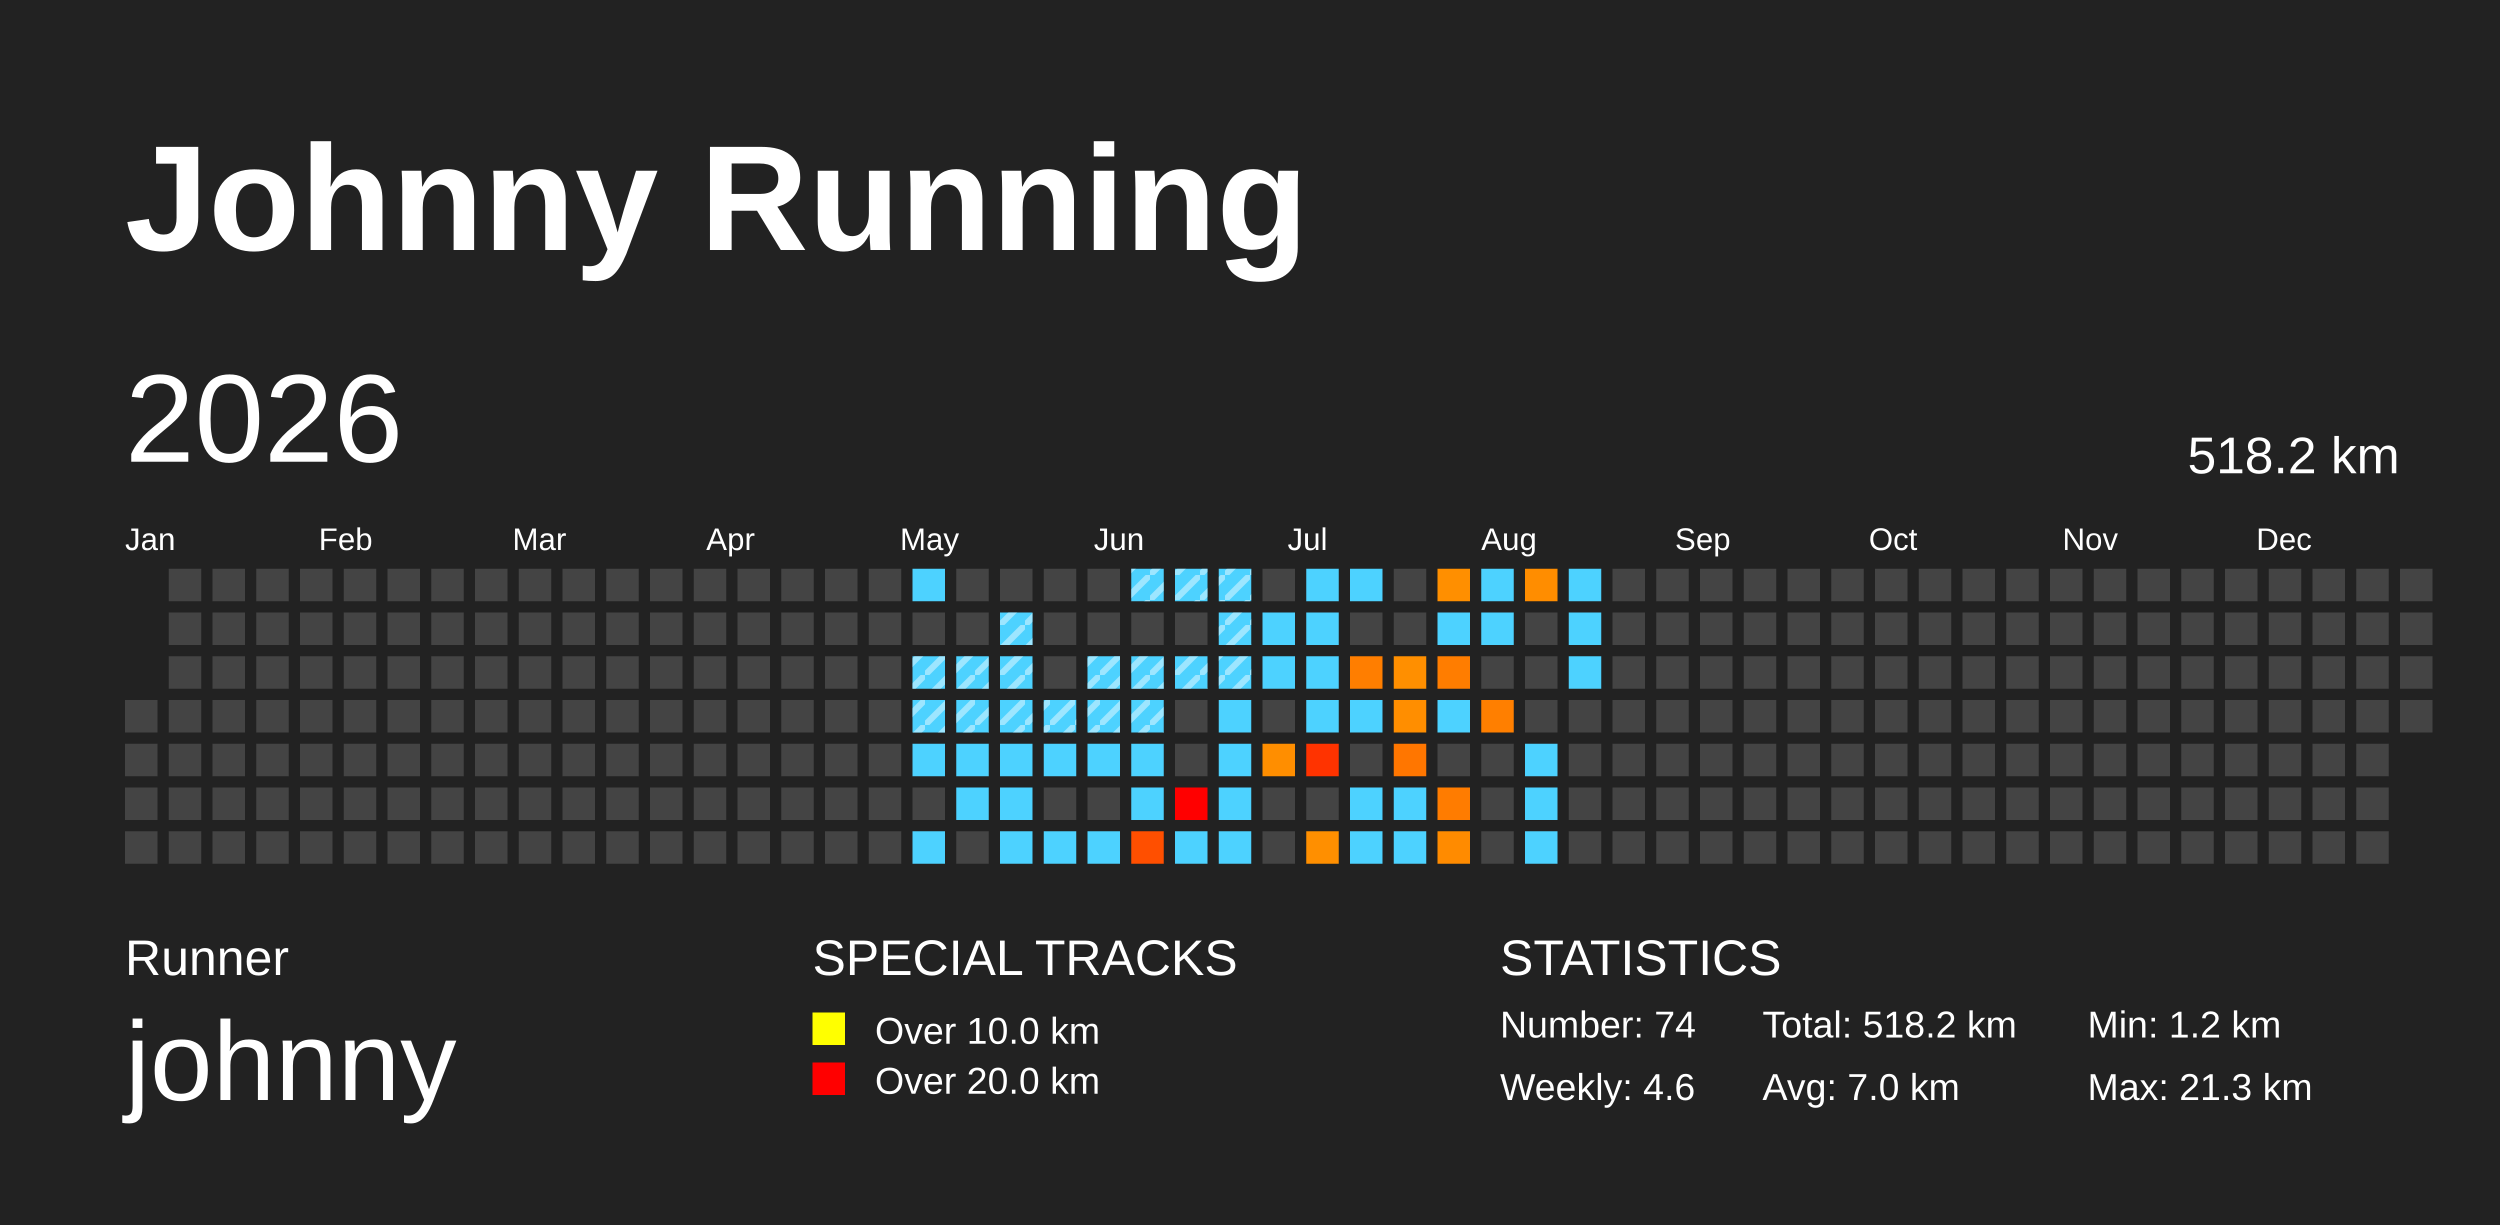
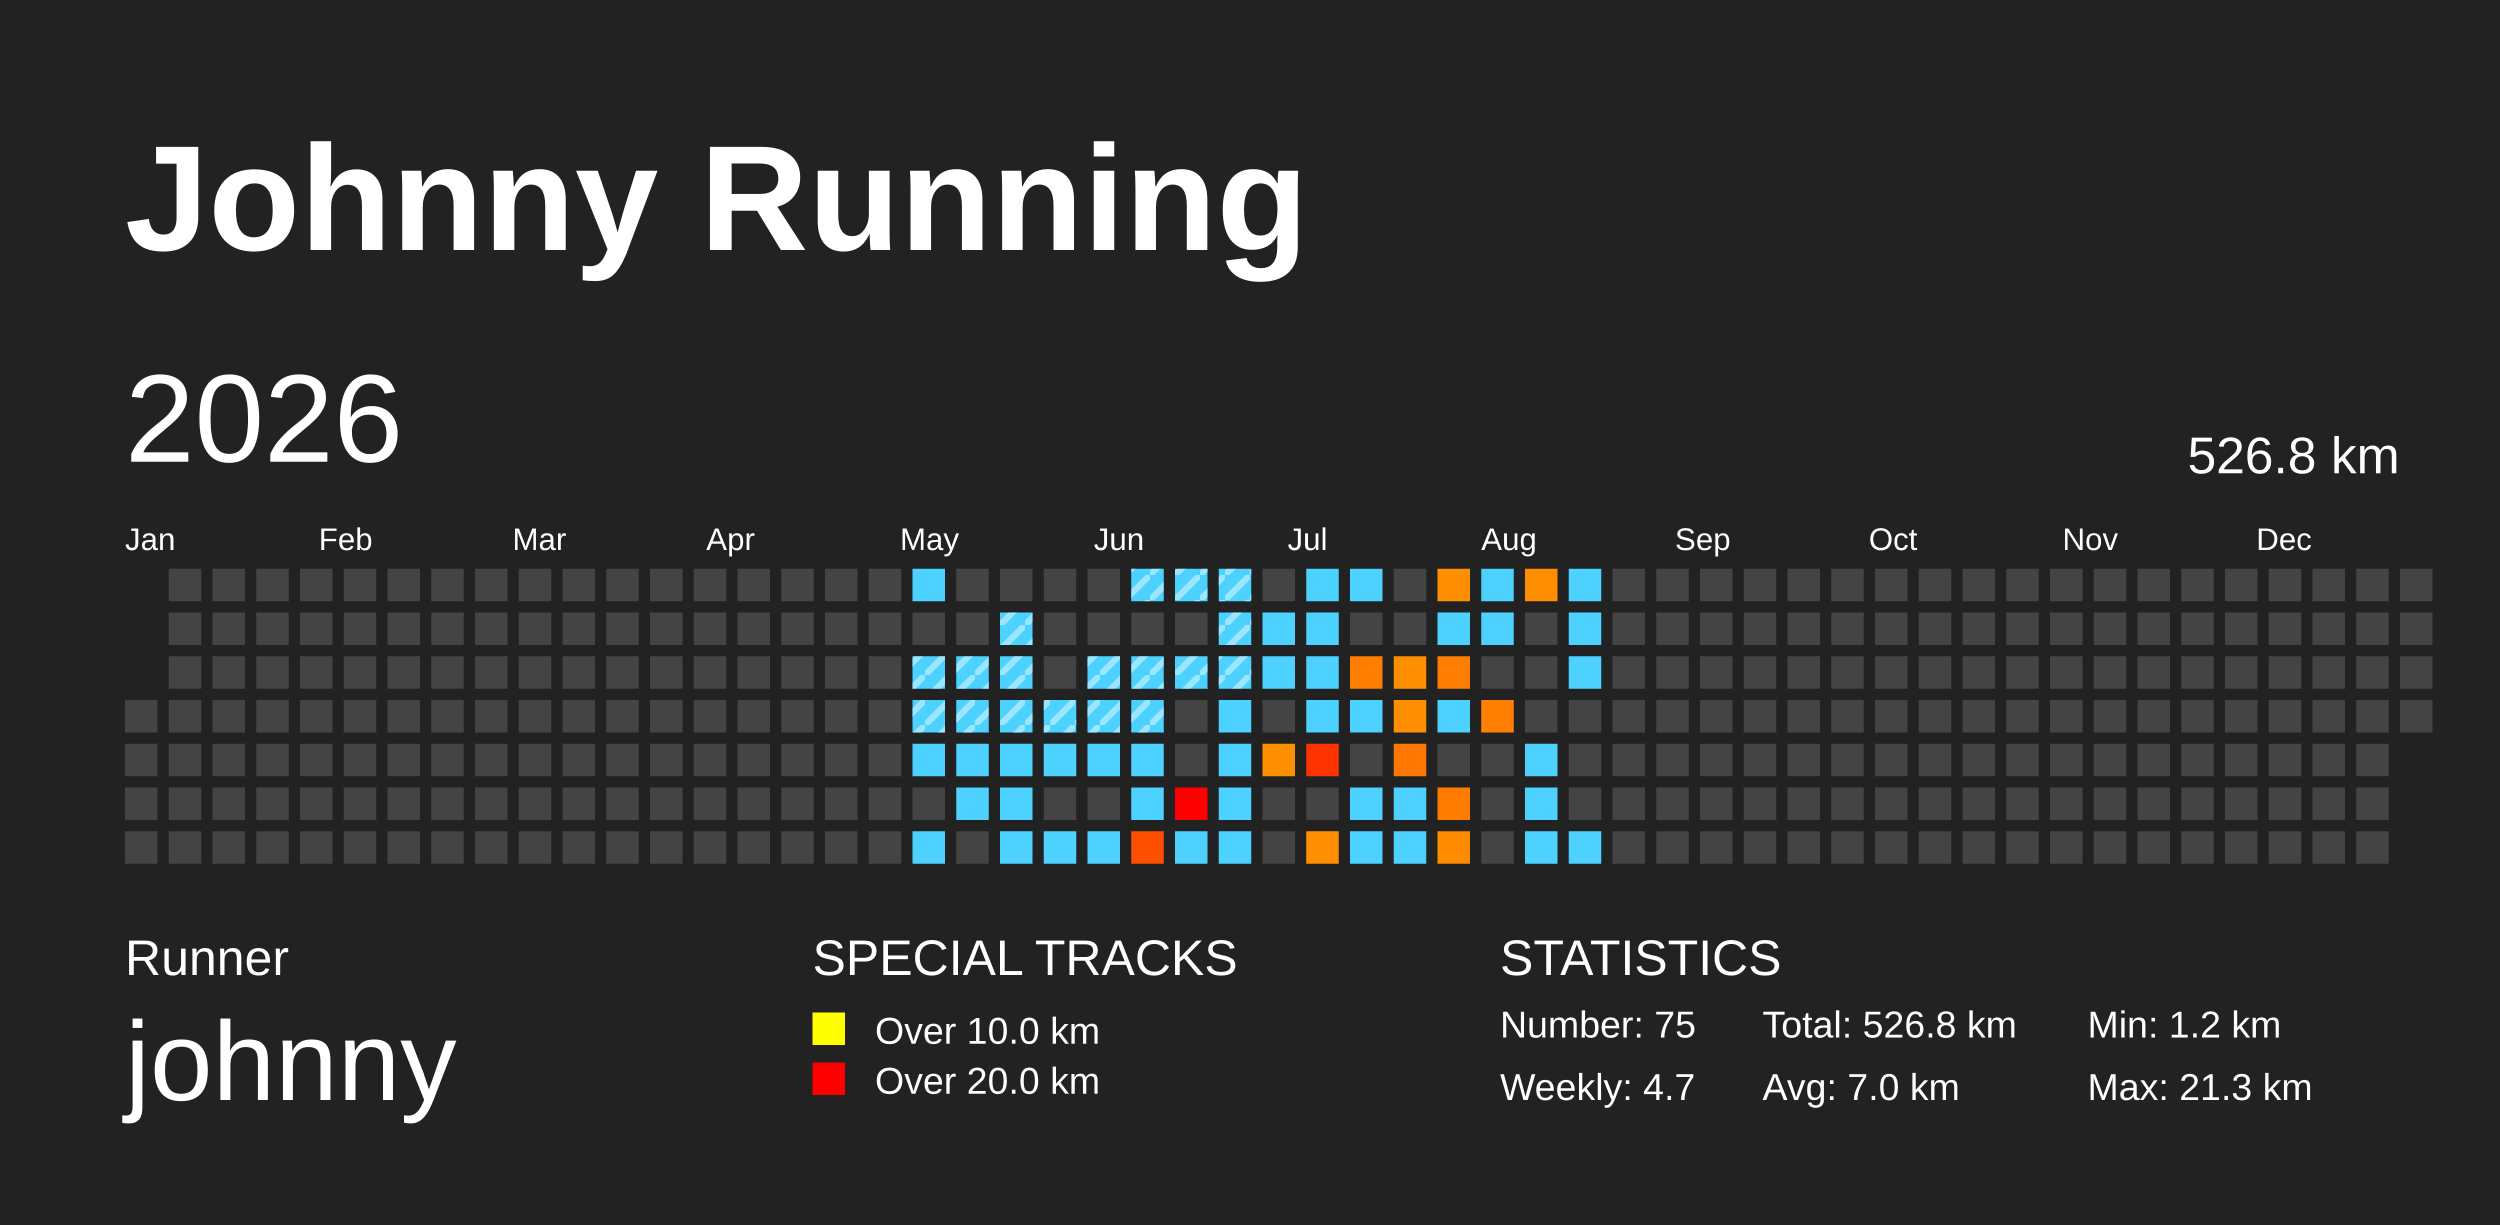
<svg xmlns="http://www.w3.org/2000/svg" baseProfile="full" height="98mm" version="1.1" viewBox="0,0,200,98" width="200mm">
  <defs>
    <pattern height="2" id="indoor-stripe" patternUnits="userSpaceOnUse" width="2">
      <line stroke="white" stroke-opacity="0.45" stroke-width="0.5" x1="0" x2="2" y1="2" y2="0" />
    </pattern>
  </defs>
  <rect fill="#222222" height="98" width="200" x="0" y="0" />
  <text fill="#FFFFFF" style="font-size:12px; font-family:Arial; font-weight:bold;" x="10" y="20">Johnny Running</text>
  <text fill="#FFFFFF" style="font-size:4px; font-family:Arial" x="10" y="78">Runner</text>
  <text fill="#FFFFFF" style="font-size:9px; font-family:Arial" x="10" y="88">johnny</text>
  <text fill="#FFFFFF" style="font-size:4px; font-family:Arial" x="65" y="78">SPECIAL TRACKS</text>
  <rect fill="yellow" height="2.6" width="2.6" x="65" y="81" />
  <text fill="#FFFFFF" style="font-size:3px; font-family:Arial" x="70" y="83.5">Over 10.0 km</text>
  <rect fill="red" height="2.6" width="2.6" x="65" y="85" />
  <text fill="#FFFFFF" style="font-size:3px; font-family:Arial" x="70" y="87.5">Over 20.0 km</text>
  <text fill="#FFFFFF" style="font-size:4px; font-family:Arial" x="120" y="78">STATISTICS</text>
-   <text fill="#FFFFFF" style="font-size:3px; font-family:Arial" x="120" y="83">Number: 74</text>
-   <text fill="#FFFFFF" style="font-size:3px; font-family:Arial" x="120" y="88">Weekly: 4.6</text>
-   <text fill="#FFFFFF" style="font-size:3px; font-family:Arial" x="141" y="83">Total: 518.2 km</text>
+   <text fill="#FFFFFF" style="font-size:3px; font-family:Arial" x="120" y="83">Number: 75</text>
+   <text fill="#FFFFFF" style="font-size:3px; font-family:Arial" x="120" y="88">Weekly: 4.7</text>
+   <text fill="#FFFFFF" style="font-size:3px; font-family:Arial" x="141" y="83">Total: 526.8 km</text>
  <text fill="#FFFFFF" style="font-size:3px; font-family:Arial" x="141" y="88">Avg: 7.0 km</text>
  <text fill="#FFFFFF" style="font-size:3px; font-family:Arial" x="167" y="83">Min: 1.2 km</text>
  <text fill="#FFFFFF" style="font-size:3px; font-family:Arial" x="167" y="88">Max: 21.3 km</text>
  <text dominant-baseline="hanging" fill="#FFFFFF" style="font-size:10.0px; font-family:Arial;" x="10" y="30">2026</text>
-   <text dominant-baseline="hanging" fill="#FFFFFF" style="font-size:4.125px; font-family:Arial;" x="175" y="35">518.2 km</text>
+   <text dominant-baseline="hanging" fill="#FFFFFF" style="font-size:4.125px; font-family:Arial;" x="175" y="35">526.8 km</text>
  <text fill="#FFFFFF" style="font-size:2.5px; font-family:Arial" x="10.0" y="44">Jan</text>
  <text fill="#FFFFFF" style="font-size:2.5px; font-family:Arial" x="25.5" y="44">Feb</text>
  <text fill="#FFFFFF" style="font-size:2.5px; font-family:Arial" x="41.0" y="44">Mar</text>
  <text fill="#FFFFFF" style="font-size:2.5px; font-family:Arial" x="56.5" y="44">Apr</text>
  <text fill="#FFFFFF" style="font-size:2.5px; font-family:Arial" x="72.0" y="44">May</text>
  <text fill="#FFFFFF" style="font-size:2.5px; font-family:Arial" x="87.5" y="44">Jun</text>
  <text fill="#FFFFFF" style="font-size:2.5px; font-family:Arial" x="103.0" y="44">Jul</text>
  <text fill="#FFFFFF" style="font-size:2.5px; font-family:Arial" x="118.5" y="44">Aug</text>
  <text fill="#FFFFFF" style="font-size:2.5px; font-family:Arial" x="134.0" y="44">Sep</text>
  <text fill="#FFFFFF" style="font-size:2.5px; font-family:Arial" x="149.5" y="44">Oct</text>
  <text fill="#FFFFFF" style="font-size:2.5px; font-family:Arial" x="165.0" y="44">Nov</text>
  <text fill="#FFFFFF" style="font-size:2.5px; font-family:Arial" x="180.5" y="44">Dec</text>
  <rect fill="#444444" height="2.6" width="2.6" x="10.0" y="56.0" />
  <rect fill="#444444" height="2.6" width="2.6" x="10.0" y="59.5" />
  <rect fill="#444444" height="2.6" width="2.6" x="10.0" y="63.0" />
  <rect fill="#444444" height="2.6" width="2.6" x="10.0" y="66.5" />
  <rect fill="#444444" height="2.6" width="2.6" x="13.5" y="45.5" />
  <rect fill="#444444" height="2.6" width="2.6" x="13.5" y="49.0" />
  <rect fill="#444444" height="2.6" width="2.6" x="13.5" y="52.5" />
  <rect fill="#444444" height="2.6" width="2.6" x="13.5" y="56.0" />
  <rect fill="#444444" height="2.6" width="2.6" x="13.5" y="59.5" />
  <rect fill="#444444" height="2.6" width="2.6" x="13.5" y="63.0" />
  <rect fill="#444444" height="2.6" width="2.6" x="13.5" y="66.5" />
  <rect fill="#444444" height="2.6" width="2.6" x="17.0" y="45.5" />
  <rect fill="#444444" height="2.6" width="2.6" x="17.0" y="49.0" />
  <rect fill="#444444" height="2.6" width="2.6" x="17.0" y="52.5" />
  <rect fill="#444444" height="2.6" width="2.6" x="17.0" y="56.0" />
  <rect fill="#444444" height="2.6" width="2.6" x="17.0" y="59.5" />
  <rect fill="#444444" height="2.6" width="2.6" x="17.0" y="63.0" />
  <rect fill="#444444" height="2.6" width="2.6" x="17.0" y="66.5" />
  <rect fill="#444444" height="2.6" width="2.6" x="20.5" y="45.5" />
  <rect fill="#444444" height="2.6" width="2.6" x="20.5" y="49.0" />
  <rect fill="#444444" height="2.6" width="2.6" x="20.5" y="52.5" />
  <rect fill="#444444" height="2.6" width="2.6" x="20.5" y="56.0" />
  <rect fill="#444444" height="2.6" width="2.6" x="20.5" y="59.5" />
  <rect fill="#444444" height="2.6" width="2.6" x="20.5" y="63.0" />
  <rect fill="#444444" height="2.6" width="2.6" x="20.5" y="66.5" />
  <rect fill="#444444" height="2.6" width="2.6" x="24.0" y="45.5" />
  <rect fill="#444444" height="2.6" width="2.6" x="24.0" y="49.0" />
  <rect fill="#444444" height="2.6" width="2.6" x="24.0" y="52.5" />
  <rect fill="#444444" height="2.6" width="2.6" x="24.0" y="56.0" />
  <rect fill="#444444" height="2.6" width="2.6" x="24.0" y="59.5" />
  <rect fill="#444444" height="2.6" width="2.6" x="24.0" y="63.0" />
  <rect fill="#444444" height="2.6" width="2.6" x="24.0" y="66.5" />
  <rect fill="#444444" height="2.6" width="2.6" x="27.5" y="45.5" />
  <rect fill="#444444" height="2.6" width="2.6" x="27.5" y="49.0" />
  <rect fill="#444444" height="2.6" width="2.6" x="27.5" y="52.5" />
  <rect fill="#444444" height="2.6" width="2.6" x="27.5" y="56.0" />
  <rect fill="#444444" height="2.6" width="2.6" x="27.5" y="59.5" />
  <rect fill="#444444" height="2.6" width="2.6" x="27.5" y="63.0" />
  <rect fill="#444444" height="2.6" width="2.6" x="27.5" y="66.5" />
  <rect fill="#444444" height="2.6" width="2.6" x="31.0" y="45.5" />
  <rect fill="#444444" height="2.6" width="2.6" x="31.0" y="49.0" />
  <rect fill="#444444" height="2.6" width="2.6" x="31.0" y="52.5" />
  <rect fill="#444444" height="2.6" width="2.6" x="31.0" y="56.0" />
  <rect fill="#444444" height="2.6" width="2.6" x="31.0" y="59.5" />
  <rect fill="#444444" height="2.6" width="2.6" x="31.0" y="63.0" />
  <rect fill="#444444" height="2.6" width="2.6" x="31.0" y="66.5" />
  <rect fill="#444444" height="2.6" width="2.6" x="34.5" y="45.5" />
  <rect fill="#444444" height="2.6" width="2.6" x="34.5" y="49.0" />
  <rect fill="#444444" height="2.6" width="2.6" x="34.5" y="52.5" />
  <rect fill="#444444" height="2.6" width="2.6" x="34.5" y="56.0" />
  <rect fill="#444444" height="2.6" width="2.6" x="34.5" y="59.5" />
  <rect fill="#444444" height="2.6" width="2.6" x="34.5" y="63.0" />
  <rect fill="#444444" height="2.6" width="2.6" x="34.5" y="66.5" />
  <rect fill="#444444" height="2.6" width="2.6" x="38.0" y="45.5" />
  <rect fill="#444444" height="2.6" width="2.6" x="38.0" y="49.0" />
  <rect fill="#444444" height="2.6" width="2.6" x="38.0" y="52.5" />
  <rect fill="#444444" height="2.6" width="2.6" x="38.0" y="56.0" />
  <rect fill="#444444" height="2.6" width="2.6" x="38.0" y="59.5" />
  <rect fill="#444444" height="2.6" width="2.6" x="38.0" y="63.0" />
  <rect fill="#444444" height="2.6" width="2.6" x="38.0" y="66.5" />
  <rect fill="#444444" height="2.6" width="2.6" x="41.5" y="45.5" />
  <rect fill="#444444" height="2.6" width="2.6" x="41.5" y="49.0" />
  <rect fill="#444444" height="2.6" width="2.6" x="41.5" y="52.5" />
  <rect fill="#444444" height="2.6" width="2.6" x="41.5" y="56.0" />
  <rect fill="#444444" height="2.6" width="2.6" x="41.5" y="59.5" />
  <rect fill="#444444" height="2.6" width="2.6" x="41.5" y="63.0" />
  <rect fill="#444444" height="2.6" width="2.6" x="41.5" y="66.5" />
  <rect fill="#444444" height="2.6" width="2.6" x="45.0" y="45.5" />
  <rect fill="#444444" height="2.6" width="2.6" x="45.0" y="49.0" />
  <rect fill="#444444" height="2.6" width="2.6" x="45.0" y="52.5" />
  <rect fill="#444444" height="2.6" width="2.6" x="45.0" y="56.0" />
  <rect fill="#444444" height="2.6" width="2.6" x="45.0" y="59.5" />
  <rect fill="#444444" height="2.6" width="2.6" x="45.0" y="63.0" />
  <rect fill="#444444" height="2.6" width="2.6" x="45.0" y="66.5" />
  <rect fill="#444444" height="2.6" width="2.6" x="48.5" y="45.5" />
  <rect fill="#444444" height="2.6" width="2.6" x="48.5" y="49.0" />
  <rect fill="#444444" height="2.6" width="2.6" x="48.5" y="52.5" />
  <rect fill="#444444" height="2.6" width="2.6" x="48.5" y="56.0" />
  <rect fill="#444444" height="2.6" width="2.6" x="48.5" y="59.5" />
  <rect fill="#444444" height="2.6" width="2.6" x="48.5" y="63.0" />
  <rect fill="#444444" height="2.6" width="2.6" x="48.5" y="66.5" />
  <rect fill="#444444" height="2.6" width="2.6" x="52.0" y="45.5" />
  <rect fill="#444444" height="2.6" width="2.6" x="52.0" y="49.0" />
  <rect fill="#444444" height="2.6" width="2.6" x="52.0" y="52.5" />
  <rect fill="#444444" height="2.6" width="2.6" x="52.0" y="56.0" />
  <rect fill="#444444" height="2.6" width="2.6" x="52.0" y="59.5" />
  <rect fill="#444444" height="2.6" width="2.6" x="52.0" y="63.0" />
  <rect fill="#444444" height="2.6" width="2.6" x="52.0" y="66.5" />
  <rect fill="#444444" height="2.6" width="2.6" x="55.5" y="45.5" />
  <rect fill="#444444" height="2.6" width="2.6" x="55.5" y="49.0" />
  <rect fill="#444444" height="2.6" width="2.6" x="55.5" y="52.5" />
  <rect fill="#444444" height="2.6" width="2.6" x="55.5" y="56.0" />
  <rect fill="#444444" height="2.6" width="2.6" x="55.5" y="59.5" />
  <rect fill="#444444" height="2.6" width="2.6" x="55.5" y="63.0" />
  <rect fill="#444444" height="2.6" width="2.6" x="55.5" y="66.5" />
  <rect fill="#444444" height="2.6" width="2.6" x="59.0" y="45.5" />
  <rect fill="#444444" height="2.6" width="2.6" x="59.0" y="49.0" />
  <rect fill="#444444" height="2.6" width="2.6" x="59.0" y="52.5" />
  <rect fill="#444444" height="2.6" width="2.6" x="59.0" y="56.0" />
  <rect fill="#444444" height="2.6" width="2.6" x="59.0" y="59.5" />
  <rect fill="#444444" height="2.6" width="2.6" x="59.0" y="63.0" />
  <rect fill="#444444" height="2.6" width="2.6" x="59.0" y="66.5" />
  <rect fill="#444444" height="2.6" width="2.6" x="62.5" y="45.5" />
  <rect fill="#444444" height="2.6" width="2.6" x="62.5" y="49.0" />
  <rect fill="#444444" height="2.6" width="2.6" x="62.5" y="52.5" />
  <rect fill="#444444" height="2.6" width="2.6" x="62.5" y="56.0" />
  <rect fill="#444444" height="2.6" width="2.6" x="62.5" y="59.5" />
  <rect fill="#444444" height="2.6" width="2.6" x="62.5" y="63.0" />
  <rect fill="#444444" height="2.6" width="2.6" x="62.5" y="66.5" />
  <rect fill="#444444" height="2.6" width="2.6" x="66.0" y="45.5" />
  <rect fill="#444444" height="2.6" width="2.6" x="66.0" y="49.0" />
  <rect fill="#444444" height="2.6" width="2.6" x="66.0" y="52.5" />
  <rect fill="#444444" height="2.6" width="2.6" x="66.0" y="56.0" />
  <rect fill="#444444" height="2.6" width="2.6" x="66.0" y="59.5" />
  <rect fill="#444444" height="2.6" width="2.6" x="66.0" y="63.0" />
  <rect fill="#444444" height="2.6" width="2.6" x="66.0" y="66.5" />
  <rect fill="#444444" height="2.6" width="2.6" x="69.5" y="45.5" />
  <rect fill="#444444" height="2.6" width="2.6" x="69.5" y="49.0" />
  <rect fill="#444444" height="2.6" width="2.6" x="69.5" y="52.5" />
  <rect fill="#444444" height="2.6" width="2.6" x="69.5" y="56.0" />
  <rect fill="#444444" height="2.6" width="2.6" x="69.5" y="59.5" />
  <rect fill="#444444" height="2.6" width="2.6" x="69.5" y="63.0" />
  <rect fill="#444444" height="2.6" width="2.6" x="69.5" y="66.5" />
  <rect fill="#4dd2ff" height="2.6" width="2.6" x="73.0" y="45.5" />
  <rect fill="#444444" height="2.6" width="2.6" x="73.0" y="49.0" />
  <rect fill="#4dd2ff" height="2.6" width="2.6" x="73.0" y="52.5" />
  <rect fill="url(#indoor-stripe)" height="2.6" style="pointer-events: none;" width="2.6" x="73.0" y="52.5" />
  <rect fill="#4dd2ff" height="2.6" width="2.6" x="73.0" y="56.0" />
  <rect fill="url(#indoor-stripe)" height="2.6" style="pointer-events: none;" width="2.6" x="73.0" y="56.0" />
  <rect fill="#4dd2ff" height="2.6" width="2.6" x="73.0" y="59.5" />
  <rect fill="#444444" height="2.6" width="2.6" x="73.0" y="63.0" />
  <rect fill="#4dd2ff" height="2.6" width="2.6" x="73.0" y="66.5" />
  <rect fill="#444444" height="2.6" width="2.6" x="76.5" y="45.5" />
  <rect fill="#444444" height="2.6" width="2.6" x="76.5" y="49.0" />
  <rect fill="#4dd2ff" height="2.6" width="2.6" x="76.5" y="52.5" />
  <rect fill="url(#indoor-stripe)" height="2.6" style="pointer-events: none;" width="2.6" x="76.5" y="52.5" />
  <rect fill="#4dd2ff" height="2.6" width="2.6" x="76.5" y="56.0" />
  <rect fill="url(#indoor-stripe)" height="2.6" style="pointer-events: none;" width="2.6" x="76.5" y="56.0" />
  <rect fill="#4dd2ff" height="2.6" width="2.6" x="76.5" y="59.5" />
  <rect fill="#4dd2ff" height="2.6" width="2.6" x="76.5" y="63.0" />
  <rect fill="#444444" height="2.6" width="2.6" x="76.5" y="66.5" />
  <rect fill="#444444" height="2.6" width="2.6" x="80.0" y="45.5" />
  <rect fill="#4dd2ff" height="2.6" width="2.6" x="80.0" y="49.0" />
  <rect fill="url(#indoor-stripe)" height="2.6" style="pointer-events: none;" width="2.6" x="80.0" y="49.0" />
  <rect fill="#4dd2ff" height="2.6" width="2.6" x="80.0" y="52.5" />
  <rect fill="url(#indoor-stripe)" height="2.6" style="pointer-events: none;" width="2.6" x="80.0" y="52.5" />
  <rect fill="#4dd2ff" height="2.6" width="2.6" x="80.0" y="56.0" />
  <rect fill="url(#indoor-stripe)" height="2.6" style="pointer-events: none;" width="2.6" x="80.0" y="56.0" />
  <rect fill="#4dd2ff" height="2.6" width="2.6" x="80.0" y="59.5" />
  <rect fill="#4dd2ff" height="2.6" width="2.6" x="80.0" y="63.0" />
  <rect fill="#4dd2ff" height="2.6" width="2.6" x="80.0" y="66.5" />
  <rect fill="#444444" height="2.6" width="2.6" x="83.5" y="45.5" />
  <rect fill="#444444" height="2.6" width="2.6" x="83.5" y="49.0" />
  <rect fill="#444444" height="2.6" width="2.6" x="83.5" y="52.5" />
  <rect fill="#4dd2ff" height="2.6" width="2.6" x="83.5" y="56.0" />
  <rect fill="url(#indoor-stripe)" height="2.6" style="pointer-events: none;" width="2.6" x="83.5" y="56.0" />
  <rect fill="#4dd2ff" height="2.6" width="2.6" x="83.5" y="59.5" />
  <rect fill="#444444" height="2.6" width="2.6" x="83.5" y="63.0" />
  <rect fill="#4dd2ff" height="2.6" width="2.6" x="83.5" y="66.5" />
  <rect fill="#444444" height="2.6" width="2.6" x="87.0" y="45.5" />
  <rect fill="#444444" height="2.6" width="2.6" x="87.0" y="49.0" />
  <rect fill="#4dd2ff" height="2.6" width="2.6" x="87.0" y="52.5" />
  <rect fill="url(#indoor-stripe)" height="2.6" style="pointer-events: none;" width="2.6" x="87.0" y="52.5" />
  <rect fill="#4dd2ff" height="2.6" width="2.6" x="87.0" y="56.0" />
  <rect fill="url(#indoor-stripe)" height="2.6" style="pointer-events: none;" width="2.6" x="87.0" y="56.0" />
  <rect fill="#4dd2ff" height="2.6" width="2.6" x="87.0" y="59.5" />
  <rect fill="#444444" height="2.6" width="2.6" x="87.0" y="63.0" />
  <rect fill="#4dd2ff" height="2.6" width="2.6" x="87.0" y="66.5" />
  <rect fill="#4dd2ff" height="2.6" width="2.6" x="90.5" y="45.5" />
  <rect fill="url(#indoor-stripe)" height="2.6" style="pointer-events: none;" width="2.6" x="90.5" y="45.5" />
  <rect fill="#444444" height="2.6" width="2.6" x="90.5" y="49.0" />
  <rect fill="#4dd2ff" height="2.6" width="2.6" x="90.5" y="52.5" />
  <rect fill="url(#indoor-stripe)" height="2.6" style="pointer-events: none;" width="2.6" x="90.5" y="52.5" />
  <rect fill="#4dd2ff" height="2.6" width="2.6" x="90.5" y="56.0" />
  <rect fill="url(#indoor-stripe)" height="2.6" style="pointer-events: none;" width="2.6" x="90.5" y="56.0" />
  <rect fill="#4dd2ff" height="2.6" width="2.6" x="90.5" y="59.5" />
  <rect fill="#4dd2ff" height="2.6" width="2.6" x="90.5" y="63.0" />
  <rect fill="#ff4f00" height="2.6" width="2.6" x="90.5" y="66.5" />
  <rect fill="#4dd2ff" height="2.6" width="2.6" x="94.0" y="45.5" />
  <rect fill="url(#indoor-stripe)" height="2.6" style="pointer-events: none;" width="2.6" x="94.0" y="45.5" />
  <rect fill="#444444" height="2.6" width="2.6" x="94.0" y="49.0" />
  <rect fill="#4dd2ff" height="2.6" width="2.6" x="94.0" y="52.5" />
  <rect fill="url(#indoor-stripe)" height="2.6" style="pointer-events: none;" width="2.6" x="94.0" y="52.5" />
  <rect fill="#444444" height="2.6" width="2.6" x="94.0" y="56.0" />
  <rect fill="#444444" height="2.6" width="2.6" x="94.0" y="59.5" />
  <rect fill="red" height="2.6" width="2.6" x="94.0" y="63.0" />
  <rect fill="#4dd2ff" height="2.6" width="2.6" x="94.0" y="66.5" />
  <rect fill="#4dd2ff" height="2.6" width="2.6" x="97.5" y="45.5" />
  <rect fill="url(#indoor-stripe)" height="2.6" style="pointer-events: none;" width="2.6" x="97.5" y="45.5" />
  <rect fill="#4dd2ff" height="2.6" width="2.6" x="97.5" y="49.0" />
  <rect fill="url(#indoor-stripe)" height="2.6" style="pointer-events: none;" width="2.6" x="97.5" y="49.0" />
  <rect fill="#4dd2ff" height="2.6" width="2.6" x="97.5" y="52.5" />
  <rect fill="url(#indoor-stripe)" height="2.6" style="pointer-events: none;" width="2.6" x="97.5" y="52.5" />
  <rect fill="#4dd2ff" height="2.6" width="2.6" x="97.5" y="56.0" />
  <rect fill="#4dd2ff" height="2.6" width="2.6" x="97.5" y="59.5" />
  <rect fill="#4dd2ff" height="2.6" width="2.6" x="97.5" y="63.0" />
  <rect fill="#4dd2ff" height="2.6" width="2.6" x="97.5" y="66.5" />
  <rect fill="#444444" height="2.6" width="2.6" x="101.0" y="45.5" />
  <rect fill="#4dd2ff" height="2.6" width="2.6" x="101.0" y="49.0" />
  <rect fill="#4dd2ff" height="2.6" width="2.6" x="101.0" y="52.5" />
  <rect fill="#444444" height="2.6" width="2.6" x="101.0" y="56.0" />
  <rect fill="#ff8e00" height="2.6" width="2.6" x="101.0" y="59.5" />
  <rect fill="#444444" height="2.6" width="2.6" x="101.0" y="63.0" />
  <rect fill="#444444" height="2.6" width="2.6" x="101.0" y="66.5" />
  <rect fill="#4dd2ff" height="2.6" width="2.6" x="104.5" y="45.5" />
  <rect fill="#4dd2ff" height="2.6" width="2.6" x="104.5" y="49.0" />
  <rect fill="#4dd2ff" height="2.6" width="2.6" x="104.5" y="52.5" />
  <rect fill="#4dd2ff" height="2.6" width="2.6" x="104.5" y="56.0" />
  <rect fill="#ff3300" height="2.6" width="2.6" x="104.5" y="59.5" />
  <rect fill="#444444" height="2.6" width="2.6" x="104.5" y="63.0" />
  <rect fill="#ff8f00" height="2.6" width="2.6" x="104.5" y="66.5" />
  <rect fill="#4dd2ff" height="2.6" width="2.6" x="108.0" y="45.5" />
  <rect fill="#444444" height="2.6" width="2.6" x="108.0" y="49.0" />
  <rect fill="#ff7e00" height="2.6" width="2.6" x="108.0" y="52.5" />
  <rect fill="#4dd2ff" height="2.6" width="2.6" x="108.0" y="56.0" />
  <rect fill="#444444" height="2.6" width="2.6" x="108.0" y="59.5" />
  <rect fill="#4dd2ff" height="2.6" width="2.6" x="108.0" y="63.0" />
  <rect fill="#4dd2ff" height="2.6" width="2.6" x="108.0" y="66.5" />
  <rect fill="#444444" height="2.6" width="2.6" x="111.5" y="45.5" />
  <rect fill="#444444" height="2.6" width="2.6" x="111.5" y="49.0" />
  <rect fill="#ff8f00" height="2.6" width="2.6" x="111.5" y="52.5" />
  <rect fill="#ff8e00" height="2.6" width="2.6" x="111.5" y="56.0" />
  <rect fill="#ff7600" height="2.6" width="2.6" x="111.5" y="59.5" />
  <rect fill="#4dd2ff" height="2.6" width="2.6" x="111.5" y="63.0" />
  <rect fill="#4dd2ff" height="2.6" width="2.6" x="111.5" y="66.5" />
  <rect fill="#ff8f00" height="2.6" width="2.6" x="115.0" y="45.5" />
  <rect fill="#4dd2ff" height="2.6" width="2.6" x="115.0" y="49.0" />
  <rect fill="#ff7d00" height="2.6" width="2.6" x="115.0" y="52.5" />
  <rect fill="#4dd2ff" height="2.6" width="2.6" x="115.0" y="56.0" />
  <rect fill="#444444" height="2.6" width="2.6" x="115.0" y="59.5" />
  <rect fill="#ff7c00" height="2.6" width="2.6" x="115.0" y="63.0" />
  <rect fill="#ff8b00" height="2.6" width="2.6" x="115.0" y="66.5" />
  <rect fill="#4dd2ff" height="2.6" width="2.6" x="118.5" y="45.5" />
  <rect fill="#4dd2ff" height="2.6" width="2.6" x="118.5" y="49.0" />
  <rect fill="#444444" height="2.6" width="2.6" x="118.5" y="52.5" />
  <rect fill="#ff7f00" height="2.6" width="2.6" x="118.5" y="56.0" />
  <rect fill="#444444" height="2.6" width="2.6" x="118.5" y="59.5" />
  <rect fill="#444444" height="2.6" width="2.6" x="118.5" y="63.0" />
  <rect fill="#444444" height="2.6" width="2.6" x="118.5" y="66.5" />
  <rect fill="#ff8d00" height="2.6" width="2.6" x="122.0" y="45.5" />
  <rect fill="#444444" height="2.6" width="2.6" x="122.0" y="49.0" />
  <rect fill="#444444" height="2.6" width="2.6" x="122.0" y="52.5" />
  <rect fill="#444444" height="2.6" width="2.6" x="122.0" y="56.0" />
  <rect fill="#4dd2ff" height="2.6" width="2.6" x="122.0" y="59.5" />
  <rect fill="#4dd2ff" height="2.6" width="2.6" x="122.0" y="63.0" />
  <rect fill="#4dd2ff" height="2.6" width="2.6" x="122.0" y="66.5" />
  <rect fill="#4dd2ff" height="2.6" width="2.6" x="125.5" y="45.5" />
  <rect fill="#4dd2ff" height="2.6" width="2.6" x="125.5" y="49.0" />
  <rect fill="#4dd2ff" height="2.6" width="2.6" x="125.5" y="52.5" />
  <rect fill="#444444" height="2.6" width="2.6" x="125.5" y="56.0" />
  <rect fill="#444444" height="2.6" width="2.6" x="125.5" y="59.5" />
  <rect fill="#444444" height="2.6" width="2.6" x="125.5" y="63.0" />
-   <rect fill="#444444" height="2.6" width="2.6" x="125.5" y="66.5" />
+   <rect fill="#4dd2ff" height="2.6" width="2.6" x="125.5" y="66.5" />
  <rect fill="#444444" height="2.6" width="2.6" x="129.0" y="45.5" />
  <rect fill="#444444" height="2.6" width="2.6" x="129.0" y="49.0" />
  <rect fill="#444444" height="2.6" width="2.6" x="129.0" y="52.5" />
  <rect fill="#444444" height="2.6" width="2.6" x="129.0" y="56.0" />
  <rect fill="#444444" height="2.6" width="2.6" x="129.0" y="59.5" />
  <rect fill="#444444" height="2.6" width="2.6" x="129.0" y="63.0" />
  <rect fill="#444444" height="2.6" width="2.6" x="129.0" y="66.5" />
  <rect fill="#444444" height="2.6" width="2.6" x="132.5" y="45.5" />
  <rect fill="#444444" height="2.6" width="2.6" x="132.5" y="49.0" />
  <rect fill="#444444" height="2.6" width="2.6" x="132.5" y="52.5" />
  <rect fill="#444444" height="2.6" width="2.6" x="132.5" y="56.0" />
  <rect fill="#444444" height="2.6" width="2.6" x="132.5" y="59.5" />
  <rect fill="#444444" height="2.6" width="2.6" x="132.5" y="63.0" />
  <rect fill="#444444" height="2.6" width="2.6" x="132.5" y="66.5" />
  <rect fill="#444444" height="2.6" width="2.6" x="136.0" y="45.5" />
  <rect fill="#444444" height="2.6" width="2.6" x="136.0" y="49.0" />
  <rect fill="#444444" height="2.6" width="2.6" x="136.0" y="52.5" />
  <rect fill="#444444" height="2.6" width="2.6" x="136.0" y="56.0" />
  <rect fill="#444444" height="2.6" width="2.6" x="136.0" y="59.5" />
  <rect fill="#444444" height="2.6" width="2.6" x="136.0" y="63.0" />
  <rect fill="#444444" height="2.6" width="2.6" x="136.0" y="66.5" />
  <rect fill="#444444" height="2.6" width="2.6" x="139.5" y="45.5" />
  <rect fill="#444444" height="2.6" width="2.6" x="139.5" y="49.0" />
  <rect fill="#444444" height="2.6" width="2.6" x="139.5" y="52.5" />
  <rect fill="#444444" height="2.6" width="2.6" x="139.5" y="56.0" />
  <rect fill="#444444" height="2.6" width="2.6" x="139.5" y="59.5" />
  <rect fill="#444444" height="2.6" width="2.6" x="139.5" y="63.0" />
  <rect fill="#444444" height="2.6" width="2.6" x="139.5" y="66.5" />
  <rect fill="#444444" height="2.6" width="2.6" x="143.0" y="45.5" />
  <rect fill="#444444" height="2.6" width="2.6" x="143.0" y="49.0" />
  <rect fill="#444444" height="2.6" width="2.6" x="143.0" y="52.5" />
  <rect fill="#444444" height="2.6" width="2.6" x="143.0" y="56.0" />
  <rect fill="#444444" height="2.6" width="2.6" x="143.0" y="59.5" />
  <rect fill="#444444" height="2.6" width="2.6" x="143.0" y="63.0" />
  <rect fill="#444444" height="2.6" width="2.6" x="143.0" y="66.5" />
  <rect fill="#444444" height="2.6" width="2.6" x="146.5" y="45.5" />
  <rect fill="#444444" height="2.6" width="2.6" x="146.5" y="49.0" />
  <rect fill="#444444" height="2.6" width="2.6" x="146.5" y="52.5" />
  <rect fill="#444444" height="2.6" width="2.6" x="146.5" y="56.0" />
  <rect fill="#444444" height="2.6" width="2.6" x="146.5" y="59.5" />
  <rect fill="#444444" height="2.6" width="2.6" x="146.5" y="63.0" />
  <rect fill="#444444" height="2.6" width="2.6" x="146.5" y="66.5" />
  <rect fill="#444444" height="2.6" width="2.6" x="150.0" y="45.5" />
  <rect fill="#444444" height="2.6" width="2.6" x="150.0" y="49.0" />
  <rect fill="#444444" height="2.6" width="2.6" x="150.0" y="52.5" />
  <rect fill="#444444" height="2.6" width="2.6" x="150.0" y="56.0" />
  <rect fill="#444444" height="2.6" width="2.6" x="150.0" y="59.5" />
  <rect fill="#444444" height="2.6" width="2.6" x="150.0" y="63.0" />
  <rect fill="#444444" height="2.6" width="2.6" x="150.0" y="66.5" />
  <rect fill="#444444" height="2.6" width="2.6" x="153.5" y="45.5" />
  <rect fill="#444444" height="2.6" width="2.6" x="153.5" y="49.0" />
  <rect fill="#444444" height="2.6" width="2.6" x="153.5" y="52.5" />
  <rect fill="#444444" height="2.6" width="2.6" x="153.5" y="56.0" />
  <rect fill="#444444" height="2.6" width="2.6" x="153.5" y="59.5" />
  <rect fill="#444444" height="2.6" width="2.6" x="153.5" y="63.0" />
  <rect fill="#444444" height="2.6" width="2.6" x="153.5" y="66.5" />
  <rect fill="#444444" height="2.6" width="2.6" x="157.0" y="45.5" />
  <rect fill="#444444" height="2.6" width="2.6" x="157.0" y="49.0" />
  <rect fill="#444444" height="2.6" width="2.6" x="157.0" y="52.5" />
  <rect fill="#444444" height="2.6" width="2.6" x="157.0" y="56.0" />
  <rect fill="#444444" height="2.6" width="2.6" x="157.0" y="59.5" />
  <rect fill="#444444" height="2.6" width="2.6" x="157.0" y="63.0" />
  <rect fill="#444444" height="2.6" width="2.6" x="157.0" y="66.5" />
  <rect fill="#444444" height="2.6" width="2.6" x="160.5" y="45.5" />
  <rect fill="#444444" height="2.6" width="2.6" x="160.5" y="49.0" />
  <rect fill="#444444" height="2.6" width="2.6" x="160.5" y="52.5" />
  <rect fill="#444444" height="2.6" width="2.6" x="160.5" y="56.0" />
  <rect fill="#444444" height="2.6" width="2.6" x="160.5" y="59.5" />
  <rect fill="#444444" height="2.6" width="2.6" x="160.5" y="63.0" />
  <rect fill="#444444" height="2.6" width="2.6" x="160.5" y="66.5" />
  <rect fill="#444444" height="2.6" width="2.6" x="164.0" y="45.5" />
  <rect fill="#444444" height="2.6" width="2.6" x="164.0" y="49.0" />
  <rect fill="#444444" height="2.6" width="2.6" x="164.0" y="52.5" />
  <rect fill="#444444" height="2.6" width="2.6" x="164.0" y="56.0" />
  <rect fill="#444444" height="2.6" width="2.6" x="164.0" y="59.5" />
  <rect fill="#444444" height="2.6" width="2.6" x="164.0" y="63.0" />
  <rect fill="#444444" height="2.6" width="2.6" x="164.0" y="66.5" />
  <rect fill="#444444" height="2.6" width="2.6" x="167.5" y="45.5" />
  <rect fill="#444444" height="2.6" width="2.6" x="167.5" y="49.0" />
  <rect fill="#444444" height="2.6" width="2.6" x="167.5" y="52.5" />
  <rect fill="#444444" height="2.6" width="2.6" x="167.5" y="56.0" />
  <rect fill="#444444" height="2.6" width="2.6" x="167.5" y="59.5" />
  <rect fill="#444444" height="2.6" width="2.6" x="167.5" y="63.0" />
  <rect fill="#444444" height="2.6" width="2.6" x="167.5" y="66.5" />
  <rect fill="#444444" height="2.6" width="2.6" x="171.0" y="45.5" />
  <rect fill="#444444" height="2.6" width="2.6" x="171.0" y="49.0" />
  <rect fill="#444444" height="2.6" width="2.6" x="171.0" y="52.5" />
  <rect fill="#444444" height="2.6" width="2.6" x="171.0" y="56.0" />
  <rect fill="#444444" height="2.6" width="2.6" x="171.0" y="59.5" />
  <rect fill="#444444" height="2.6" width="2.6" x="171.0" y="63.0" />
  <rect fill="#444444" height="2.6" width="2.6" x="171.0" y="66.5" />
  <rect fill="#444444" height="2.6" width="2.6" x="174.5" y="45.5" />
  <rect fill="#444444" height="2.6" width="2.6" x="174.5" y="49.0" />
  <rect fill="#444444" height="2.6" width="2.6" x="174.5" y="52.5" />
  <rect fill="#444444" height="2.6" width="2.6" x="174.5" y="56.0" />
  <rect fill="#444444" height="2.6" width="2.6" x="174.5" y="59.5" />
  <rect fill="#444444" height="2.6" width="2.6" x="174.5" y="63.0" />
  <rect fill="#444444" height="2.6" width="2.6" x="174.5" y="66.5" />
  <rect fill="#444444" height="2.6" width="2.6" x="178.0" y="45.5" />
  <rect fill="#444444" height="2.6" width="2.6" x="178.0" y="49.0" />
  <rect fill="#444444" height="2.6" width="2.6" x="178.0" y="52.5" />
  <rect fill="#444444" height="2.6" width="2.6" x="178.0" y="56.0" />
  <rect fill="#444444" height="2.6" width="2.6" x="178.0" y="59.5" />
  <rect fill="#444444" height="2.6" width="2.6" x="178.0" y="63.0" />
  <rect fill="#444444" height="2.6" width="2.6" x="178.0" y="66.5" />
  <rect fill="#444444" height="2.6" width="2.6" x="181.5" y="45.5" />
  <rect fill="#444444" height="2.6" width="2.6" x="181.5" y="49.0" />
  <rect fill="#444444" height="2.6" width="2.6" x="181.5" y="52.5" />
  <rect fill="#444444" height="2.6" width="2.6" x="181.5" y="56.0" />
  <rect fill="#444444" height="2.6" width="2.6" x="181.5" y="59.5" />
  <rect fill="#444444" height="2.6" width="2.6" x="181.5" y="63.0" />
  <rect fill="#444444" height="2.6" width="2.6" x="181.5" y="66.5" />
  <rect fill="#444444" height="2.6" width="2.6" x="185.0" y="45.5" />
  <rect fill="#444444" height="2.6" width="2.6" x="185.0" y="49.0" />
  <rect fill="#444444" height="2.6" width="2.6" x="185.0" y="52.5" />
  <rect fill="#444444" height="2.6" width="2.6" x="185.0" y="56.0" />
  <rect fill="#444444" height="2.6" width="2.6" x="185.0" y="59.5" />
  <rect fill="#444444" height="2.6" width="2.6" x="185.0" y="63.0" />
  <rect fill="#444444" height="2.6" width="2.6" x="185.0" y="66.5" />
  <rect fill="#444444" height="2.6" width="2.6" x="188.5" y="45.5" />
  <rect fill="#444444" height="2.6" width="2.6" x="188.5" y="49.0" />
  <rect fill="#444444" height="2.6" width="2.6" x="188.5" y="52.5" />
  <rect fill="#444444" height="2.6" width="2.6" x="188.5" y="56.0" />
  <rect fill="#444444" height="2.6" width="2.6" x="188.5" y="59.5" />
  <rect fill="#444444" height="2.6" width="2.6" x="188.5" y="63.0" />
  <rect fill="#444444" height="2.6" width="2.6" x="188.5" y="66.5" />
  <rect fill="#444444" height="2.6" width="2.6" x="192.0" y="45.5" />
  <rect fill="#444444" height="2.6" width="2.6" x="192.0" y="49.0" />
  <rect fill="#444444" height="2.6" width="2.6" x="192.0" y="52.5" />
  <rect fill="#444444" height="2.6" width="2.6" x="192.0" y="56.0" />
</svg>
